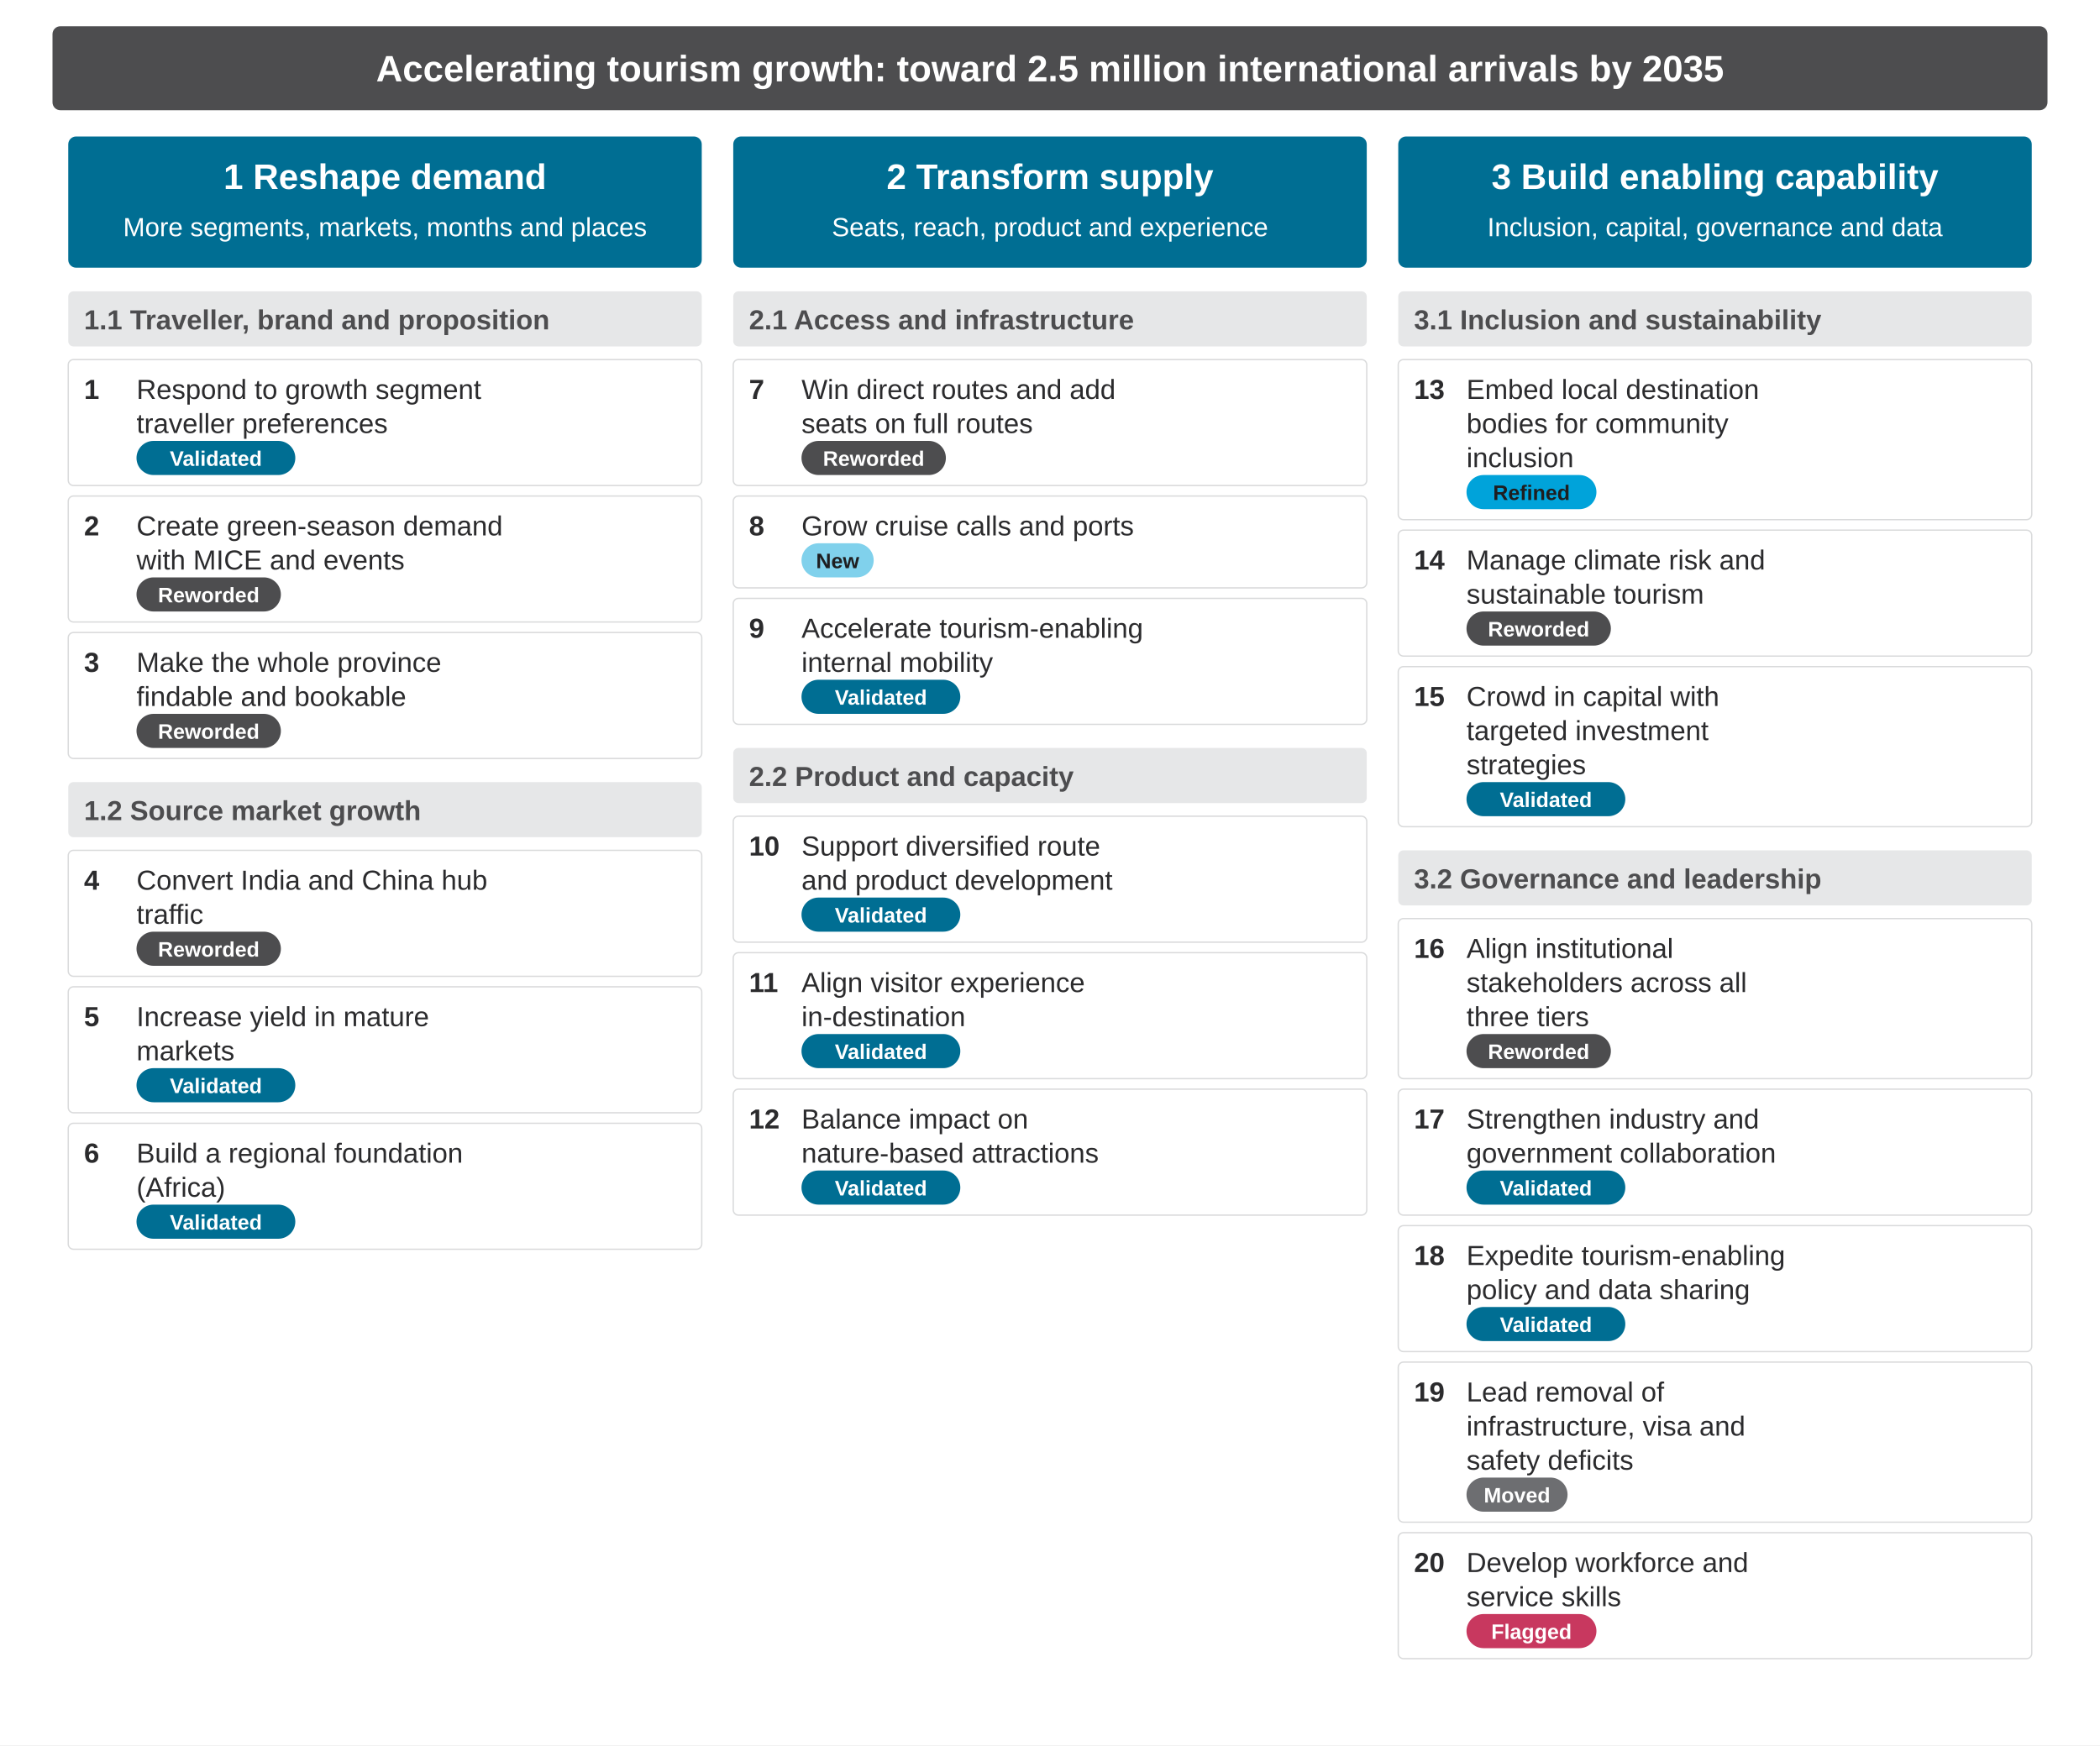
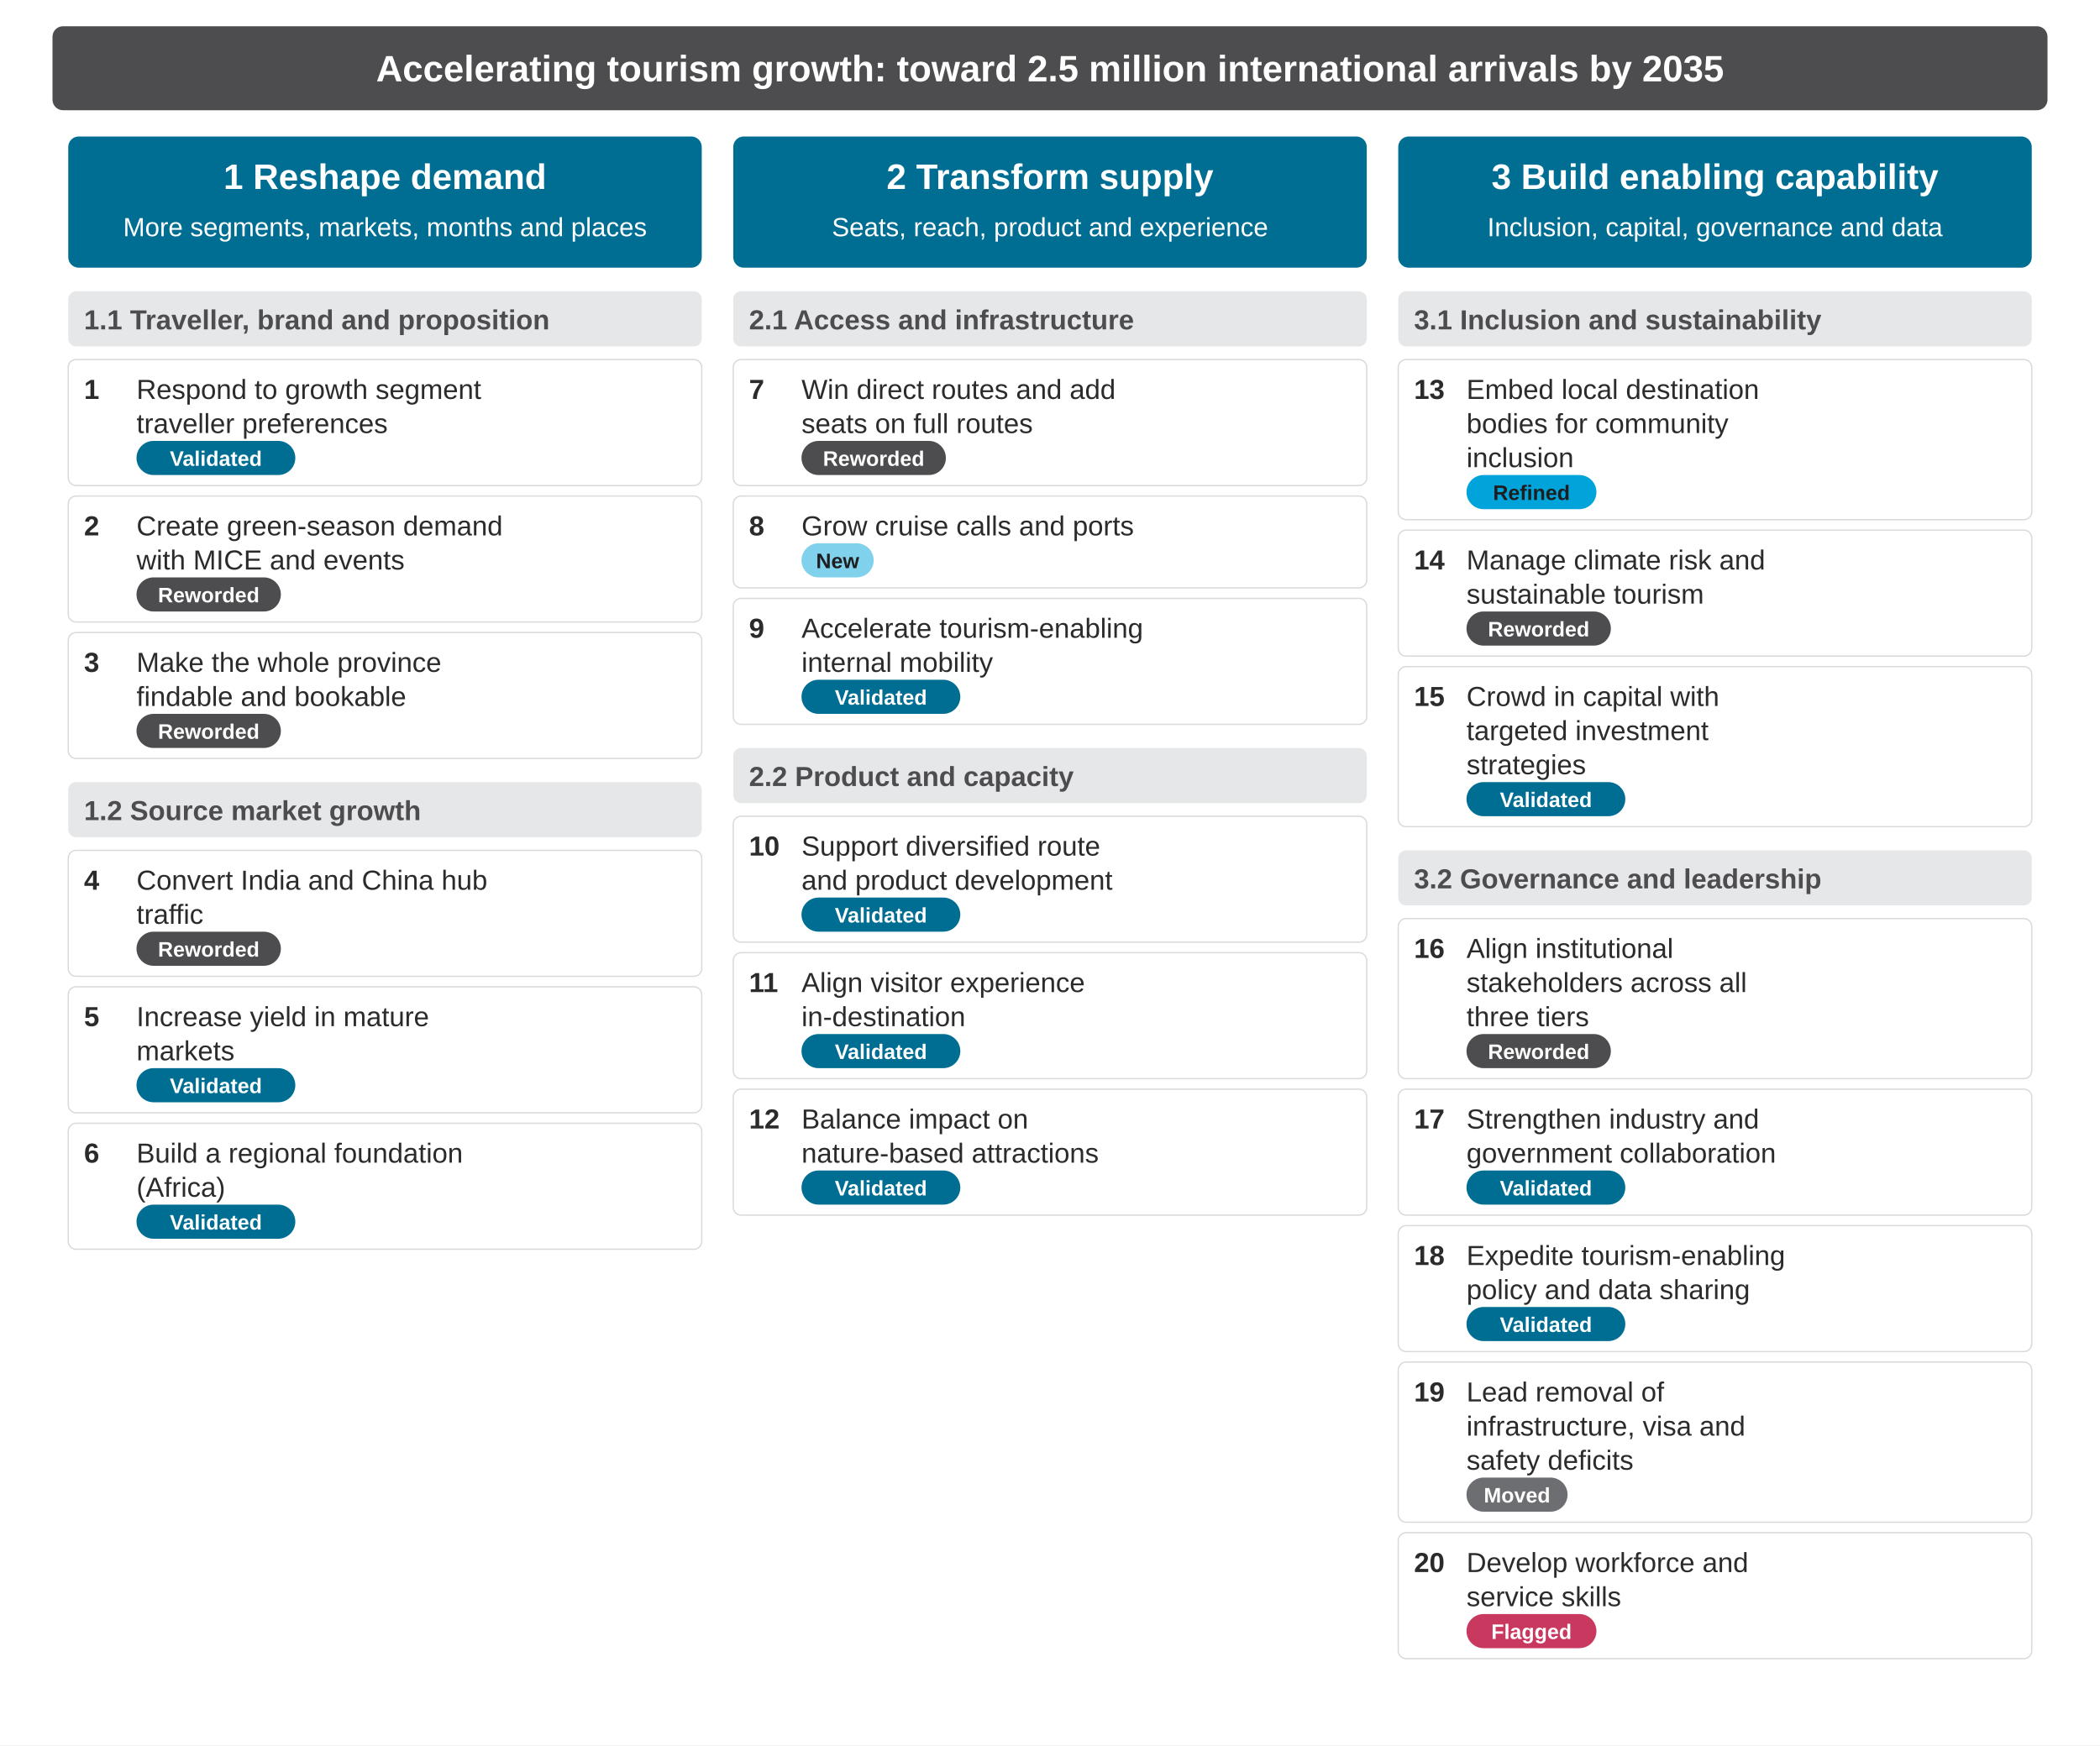
<svg xmlns="http://www.w3.org/2000/svg" viewBox="0 0 1600 1330" width="1600" height="1330" font-family="Arial, Helvetica, sans-serif">
  <rect width="1600" height="1330" fill="#ffffff" />
-   <rect x="40" y="20" width="1520" height="64" rx="6" fill="#4D4D4F" />
+   <rect x="40" y="20" width="1520" height="64" rx="8" fill="#4D4D4F" />
  <text x="800" y="62" text-anchor="middle" font-size="28" font-weight="700" fill="#ffffff">Accelerating tourism growth: toward 2.5 million international arrivals by 2035</text>
-   <rect x="52" y="104" width="482.667" height="100" rx="6" fill="#006E93" />
+   <rect x="52" y="104" width="482.667" height="100" rx="8" fill="#006E93" />
  <text x="293.333" y="144" text-anchor="middle" font-size="27" font-weight="700" fill="#ffffff">1 Reshape demand</text>
  <text x="293.333" y="180" text-anchor="middle" font-size="20" fill="#ffffff">More segments, markets, months and places</text>
-   <rect x="52" y="222" width="482.667" height="42" rx="4" fill="#E6E7E8" />
+   <rect x="52" y="222" width="482.667" height="42" rx="6" fill="#E6E7E8" />
  <text x="64" y="251" font-size="21" font-weight="700" fill="#4D4D4F">1.1 Traveller, brand and proposition</text>
-   <rect x="52" y="274" width="482.667" height="96" rx="4" fill="#ffffff" stroke="#D9DADB" />
+   <rect x="52" y="274" width="482.667" height="96" rx="6" fill="#ffffff" stroke="#D9DADB" />
  <text x="64" y="304" font-size="21" font-weight="700" fill="#2B2B2D">1</text>
  <text x="104" y="304" font-size="21" fill="#2B2B2D">Respond to growth segment</text>
  <text x="104" y="330" font-size="21" fill="#2B2B2D">traveller preferences</text>
  <rect x="104" y="336" width="121" height="26" rx="13" fill="#006E93" />
  <text x="164.5" y="355" text-anchor="middle" font-size="16" font-weight="700" fill="#ffffff">Validated</text>
-   <rect x="52" y="378" width="482.667" height="96" rx="4" fill="#ffffff" stroke="#D9DADB" />
+   <rect x="52" y="378" width="482.667" height="96" rx="6" fill="#ffffff" stroke="#D9DADB" />
  <text x="64" y="408" font-size="21" font-weight="700" fill="#2B2B2D">2</text>
  <text x="104" y="408" font-size="21" fill="#2B2B2D">Create green-season demand</text>
  <text x="104" y="434" font-size="21" fill="#2B2B2D">with MICE and events</text>
  <rect x="104" y="440" width="110" height="26" rx="13" fill="#4D4D4F" />
  <text x="159" y="459" text-anchor="middle" font-size="16" font-weight="700" fill="#ffffff">Reworded</text>
-   <rect x="52" y="482" width="482.667" height="96" rx="4" fill="#ffffff" stroke="#D9DADB" />
+   <rect x="52" y="482" width="482.667" height="96" rx="6" fill="#ffffff" stroke="#D9DADB" />
  <text x="64" y="512" font-size="21" font-weight="700" fill="#2B2B2D">3</text>
  <text x="104" y="512" font-size="21" fill="#2B2B2D">Make the whole province</text>
  <text x="104" y="538" font-size="21" fill="#2B2B2D">findable and bookable</text>
  <rect x="104" y="544" width="110" height="26" rx="13" fill="#4D4D4F" />
  <text x="159" y="563" text-anchor="middle" font-size="16" font-weight="700" fill="#ffffff">Reworded</text>
-   <rect x="52" y="596" width="482.667" height="42" rx="4" fill="#E6E7E8" />
+   <rect x="52" y="596" width="482.667" height="42" rx="6" fill="#E6E7E8" />
  <text x="64" y="625" font-size="21" font-weight="700" fill="#4D4D4F">1.2 Source market growth</text>
-   <rect x="52" y="648" width="482.667" height="96" rx="4" fill="#ffffff" stroke="#D9DADB" />
+   <rect x="52" y="648" width="482.667" height="96" rx="6" fill="#ffffff" stroke="#D9DADB" />
  <text x="64" y="678" font-size="21" font-weight="700" fill="#2B2B2D">4</text>
  <text x="104" y="678" font-size="21" fill="#2B2B2D">Convert India and China hub</text>
  <text x="104" y="704" font-size="21" fill="#2B2B2D">traffic</text>
  <rect x="104" y="710" width="110" height="26" rx="13" fill="#4D4D4F" />
  <text x="159" y="729" text-anchor="middle" font-size="16" font-weight="700" fill="#ffffff">Reworded</text>
-   <rect x="52" y="752" width="482.667" height="96" rx="4" fill="#ffffff" stroke="#D9DADB" />
+   <rect x="52" y="752" width="482.667" height="96" rx="6" fill="#ffffff" stroke="#D9DADB" />
  <text x="64" y="782" font-size="21" font-weight="700" fill="#2B2B2D">5</text>
  <text x="104" y="782" font-size="21" fill="#2B2B2D">Increase yield in mature</text>
  <text x="104" y="808" font-size="21" fill="#2B2B2D">markets</text>
  <rect x="104" y="814" width="121" height="26" rx="13" fill="#006E93" />
  <text x="164.5" y="833" text-anchor="middle" font-size="16" font-weight="700" fill="#ffffff">Validated</text>
-   <rect x="52" y="856" width="482.667" height="96" rx="4" fill="#ffffff" stroke="#D9DADB" />
+   <rect x="52" y="856" width="482.667" height="96" rx="6" fill="#ffffff" stroke="#D9DADB" />
  <text x="64" y="886" font-size="21" font-weight="700" fill="#2B2B2D">6</text>
  <text x="104" y="886" font-size="21" fill="#2B2B2D">Build a regional foundation</text>
  <text x="104" y="912" font-size="21" fill="#2B2B2D">(Africa)</text>
  <rect x="104" y="918" width="121" height="26" rx="13" fill="#006E93" />
  <text x="164.5" y="937" text-anchor="middle" font-size="16" font-weight="700" fill="#ffffff">Validated</text>
-   <rect x="558.667" y="104" width="482.667" height="100" rx="6" fill="#006E93" />
+   <rect x="558.667" y="104" width="482.667" height="100" rx="8" fill="#006E93" />
  <text x="800" y="144" text-anchor="middle" font-size="27" font-weight="700" fill="#ffffff">2 Transform supply</text>
  <text x="800" y="180" text-anchor="middle" font-size="20" fill="#ffffff">Seats, reach, product and experience</text>
-   <rect x="558.667" y="222" width="482.667" height="42" rx="4" fill="#E6E7E8" />
+   <rect x="558.667" y="222" width="482.667" height="42" rx="6" fill="#E6E7E8" />
  <text x="570.667" y="251" font-size="21" font-weight="700" fill="#4D4D4F">2.1 Access and infrastructure</text>
-   <rect x="558.667" y="274" width="482.667" height="96" rx="4" fill="#ffffff" stroke="#D9DADB" />
+   <rect x="558.667" y="274" width="482.667" height="96" rx="6" fill="#ffffff" stroke="#D9DADB" />
  <text x="570.667" y="304" font-size="21" font-weight="700" fill="#2B2B2D">7</text>
  <text x="610.667" y="304" font-size="21" fill="#2B2B2D">Win direct routes and add</text>
  <text x="610.667" y="330" font-size="21" fill="#2B2B2D">seats on full routes</text>
  <rect x="610.667" y="336" width="110" height="26" rx="13" fill="#4D4D4F" />
  <text x="665.667" y="355" text-anchor="middle" font-size="16" font-weight="700" fill="#ffffff">Reworded</text>
-   <rect x="558.667" y="378" width="482.667" height="70" rx="4" fill="#ffffff" stroke="#D9DADB" />
+   <rect x="558.667" y="378" width="482.667" height="70" rx="6" fill="#ffffff" stroke="#D9DADB" />
  <text x="570.667" y="408" font-size="21" font-weight="700" fill="#2B2B2D">8</text>
  <text x="610.667" y="408" font-size="21" fill="#2B2B2D">Grow cruise calls and ports</text>
  <rect x="610.667" y="414" width="55" height="26" rx="13" fill="#80D1EC" />
  <text x="638.167" y="433" text-anchor="middle" font-size="16" font-weight="700" fill="#1E1E20">New</text>
-   <rect x="558.667" y="456" width="482.667" height="96" rx="4" fill="#ffffff" stroke="#D9DADB" />
+   <rect x="558.667" y="456" width="482.667" height="96" rx="6" fill="#ffffff" stroke="#D9DADB" />
  <text x="570.667" y="486" font-size="21" font-weight="700" fill="#2B2B2D">9</text>
  <text x="610.667" y="486" font-size="21" fill="#2B2B2D">Accelerate tourism-enabling</text>
  <text x="610.667" y="512" font-size="21" fill="#2B2B2D">internal mobility</text>
  <rect x="610.667" y="518" width="121" height="26" rx="13" fill="#006E93" />
  <text x="671.167" y="537" text-anchor="middle" font-size="16" font-weight="700" fill="#ffffff">Validated</text>
-   <rect x="558.667" y="570" width="482.667" height="42" rx="4" fill="#E6E7E8" />
+   <rect x="558.667" y="570" width="482.667" height="42" rx="6" fill="#E6E7E8" />
  <text x="570.667" y="599" font-size="21" font-weight="700" fill="#4D4D4F">2.2 Product and capacity</text>
-   <rect x="558.667" y="622" width="482.667" height="96" rx="4" fill="#ffffff" stroke="#D9DADB" />
+   <rect x="558.667" y="622" width="482.667" height="96" rx="6" fill="#ffffff" stroke="#D9DADB" />
  <text x="570.667" y="652" font-size="21" font-weight="700" fill="#2B2B2D">10</text>
  <text x="610.667" y="652" font-size="21" fill="#2B2B2D">Support diversified route</text>
  <text x="610.667" y="678" font-size="21" fill="#2B2B2D">and product development</text>
  <rect x="610.667" y="684" width="121" height="26" rx="13" fill="#006E93" />
  <text x="671.167" y="703" text-anchor="middle" font-size="16" font-weight="700" fill="#ffffff">Validated</text>
-   <rect x="558.667" y="726" width="482.667" height="96" rx="4" fill="#ffffff" stroke="#D9DADB" />
+   <rect x="558.667" y="726" width="482.667" height="96" rx="6" fill="#ffffff" stroke="#D9DADB" />
  <text x="570.667" y="756" font-size="21" font-weight="700" fill="#2B2B2D">11</text>
  <text x="610.667" y="756" font-size="21" fill="#2B2B2D">Align visitor experience</text>
  <text x="610.667" y="782" font-size="21" fill="#2B2B2D">in-destination</text>
  <rect x="610.667" y="788" width="121" height="26" rx="13" fill="#006E93" />
  <text x="671.167" y="807" text-anchor="middle" font-size="16" font-weight="700" fill="#ffffff">Validated</text>
-   <rect x="558.667" y="830" width="482.667" height="96" rx="4" fill="#ffffff" stroke="#D9DADB" />
+   <rect x="558.667" y="830" width="482.667" height="96" rx="6" fill="#ffffff" stroke="#D9DADB" />
  <text x="570.667" y="860" font-size="21" font-weight="700" fill="#2B2B2D">12</text>
  <text x="610.667" y="860" font-size="21" fill="#2B2B2D">Balance impact on</text>
  <text x="610.667" y="886" font-size="21" fill="#2B2B2D">nature-based attractions</text>
  <rect x="610.667" y="892" width="121" height="26" rx="13" fill="#006E93" />
  <text x="671.167" y="911" text-anchor="middle" font-size="16" font-weight="700" fill="#ffffff">Validated</text>
-   <rect x="1065.333" y="104" width="482.667" height="100" rx="6" fill="#006E93" />
+   <rect x="1065.333" y="104" width="482.667" height="100" rx="8" fill="#006E93" />
  <text x="1306.667" y="144" text-anchor="middle" font-size="27" font-weight="700" fill="#ffffff">3 Build enabling capability</text>
  <text x="1306.667" y="180" text-anchor="middle" font-size="20" fill="#ffffff">Inclusion, capital, governance and data</text>
-   <rect x="1065.333" y="222" width="482.667" height="42" rx="4" fill="#E6E7E8" />
+   <rect x="1065.333" y="222" width="482.667" height="42" rx="6" fill="#E6E7E8" />
  <text x="1077.333" y="251" font-size="21" font-weight="700" fill="#4D4D4F">3.1 Inclusion and sustainability</text>
-   <rect x="1065.333" y="274" width="482.667" height="122" rx="4" fill="#ffffff" stroke="#D9DADB" />
+   <rect x="1065.333" y="274" width="482.667" height="122" rx="6" fill="#ffffff" stroke="#D9DADB" />
  <text x="1077.333" y="304" font-size="21" font-weight="700" fill="#2B2B2D">13</text>
  <text x="1117.333" y="304" font-size="21" fill="#2B2B2D">Embed local destination</text>
  <text x="1117.333" y="330" font-size="21" fill="#2B2B2D">bodies for community</text>
  <text x="1117.333" y="356" font-size="21" fill="#2B2B2D">inclusion</text>
  <rect x="1117.333" y="362" width="99" height="26" rx="13" fill="#00A3DA" />
  <text x="1166.833" y="381" text-anchor="middle" font-size="16" font-weight="700" fill="#1E1E20">Refined</text>
-   <rect x="1065.333" y="404" width="482.667" height="96" rx="4" fill="#ffffff" stroke="#D9DADB" />
+   <rect x="1065.333" y="404" width="482.667" height="96" rx="6" fill="#ffffff" stroke="#D9DADB" />
  <text x="1077.333" y="434" font-size="21" font-weight="700" fill="#2B2B2D">14</text>
  <text x="1117.333" y="434" font-size="21" fill="#2B2B2D">Manage climate risk and</text>
  <text x="1117.333" y="460" font-size="21" fill="#2B2B2D">sustainable tourism</text>
  <rect x="1117.333" y="466" width="110" height="26" rx="13" fill="#4D4D4F" />
  <text x="1172.333" y="485" text-anchor="middle" font-size="16" font-weight="700" fill="#ffffff">Reworded</text>
-   <rect x="1065.333" y="508" width="482.667" height="122" rx="4" fill="#ffffff" stroke="#D9DADB" />
+   <rect x="1065.333" y="508" width="482.667" height="122" rx="6" fill="#ffffff" stroke="#D9DADB" />
  <text x="1077.333" y="538" font-size="21" font-weight="700" fill="#2B2B2D">15</text>
  <text x="1117.333" y="538" font-size="21" fill="#2B2B2D">Crowd in capital with</text>
  <text x="1117.333" y="564" font-size="21" fill="#2B2B2D">targeted investment</text>
  <text x="1117.333" y="590" font-size="21" fill="#2B2B2D">strategies</text>
  <rect x="1117.333" y="596" width="121" height="26" rx="13" fill="#006E93" />
  <text x="1177.833" y="615" text-anchor="middle" font-size="16" font-weight="700" fill="#ffffff">Validated</text>
-   <rect x="1065.333" y="648" width="482.667" height="42" rx="4" fill="#E6E7E8" />
+   <rect x="1065.333" y="648" width="482.667" height="42" rx="6" fill="#E6E7E8" />
  <text x="1077.333" y="677" font-size="21" font-weight="700" fill="#4D4D4F">3.2 Governance and leadership</text>
-   <rect x="1065.333" y="700" width="482.667" height="122" rx="4" fill="#ffffff" stroke="#D9DADB" />
+   <rect x="1065.333" y="700" width="482.667" height="122" rx="6" fill="#ffffff" stroke="#D9DADB" />
  <text x="1077.333" y="730" font-size="21" font-weight="700" fill="#2B2B2D">16</text>
  <text x="1117.333" y="730" font-size="21" fill="#2B2B2D">Align institutional</text>
  <text x="1117.333" y="756" font-size="21" fill="#2B2B2D">stakeholders across all</text>
  <text x="1117.333" y="782" font-size="21" fill="#2B2B2D">three tiers</text>
  <rect x="1117.333" y="788" width="110" height="26" rx="13" fill="#4D4D4F" />
  <text x="1172.333" y="807" text-anchor="middle" font-size="16" font-weight="700" fill="#ffffff">Reworded</text>
-   <rect x="1065.333" y="830" width="482.667" height="96" rx="4" fill="#ffffff" stroke="#D9DADB" />
+   <rect x="1065.333" y="830" width="482.667" height="96" rx="6" fill="#ffffff" stroke="#D9DADB" />
  <text x="1077.333" y="860" font-size="21" font-weight="700" fill="#2B2B2D">17</text>
  <text x="1117.333" y="860" font-size="21" fill="#2B2B2D">Strengthen industry and</text>
  <text x="1117.333" y="886" font-size="21" fill="#2B2B2D">government collaboration</text>
  <rect x="1117.333" y="892" width="121" height="26" rx="13" fill="#006E93" />
  <text x="1177.833" y="911" text-anchor="middle" font-size="16" font-weight="700" fill="#ffffff">Validated</text>
-   <rect x="1065.333" y="934" width="482.667" height="96" rx="4" fill="#ffffff" stroke="#D9DADB" />
+   <rect x="1065.333" y="934" width="482.667" height="96" rx="6" fill="#ffffff" stroke="#D9DADB" />
  <text x="1077.333" y="964" font-size="21" font-weight="700" fill="#2B2B2D">18</text>
  <text x="1117.333" y="964" font-size="21" fill="#2B2B2D">Expedite tourism-enabling</text>
  <text x="1117.333" y="990" font-size="21" fill="#2B2B2D">policy and data sharing</text>
  <rect x="1117.333" y="996" width="121" height="26" rx="13" fill="#006E93" />
  <text x="1177.833" y="1015" text-anchor="middle" font-size="16" font-weight="700" fill="#ffffff">Validated</text>
-   <rect x="1065.333" y="1038" width="482.667" height="122" rx="4" fill="#ffffff" stroke="#D9DADB" />
+   <rect x="1065.333" y="1038" width="482.667" height="122" rx="6" fill="#ffffff" stroke="#D9DADB" />
  <text x="1077.333" y="1068" font-size="21" font-weight="700" fill="#2B2B2D">19</text>
  <text x="1117.333" y="1068" font-size="21" fill="#2B2B2D">Lead removal of</text>
  <text x="1117.333" y="1094" font-size="21" fill="#2B2B2D">infrastructure, visa and</text>
  <text x="1117.333" y="1120" font-size="21" fill="#2B2B2D">safety deficits</text>
  <rect x="1117.333" y="1126" width="77" height="26" rx="13" fill="#6D6E71" />
  <text x="1155.833" y="1145" text-anchor="middle" font-size="16" font-weight="700" fill="#ffffff">Moved</text>
-   <rect x="1065.333" y="1168" width="482.667" height="96" rx="4" fill="#ffffff" stroke="#D9DADB" />
+   <rect x="1065.333" y="1168" width="482.667" height="96" rx="6" fill="#ffffff" stroke="#D9DADB" />
  <text x="1077.333" y="1198" font-size="21" font-weight="700" fill="#2B2B2D">20</text>
  <text x="1117.333" y="1198" font-size="21" fill="#2B2B2D">Develop workforce and</text>
  <text x="1117.333" y="1224" font-size="21" fill="#2B2B2D">service skills</text>
  <rect x="1117.333" y="1230" width="99" height="26" rx="13" fill="#C8385F" />
  <text x="1166.833" y="1249" text-anchor="middle" font-size="16" font-weight="700" fill="#ffffff">Flagged</text>
</svg>
